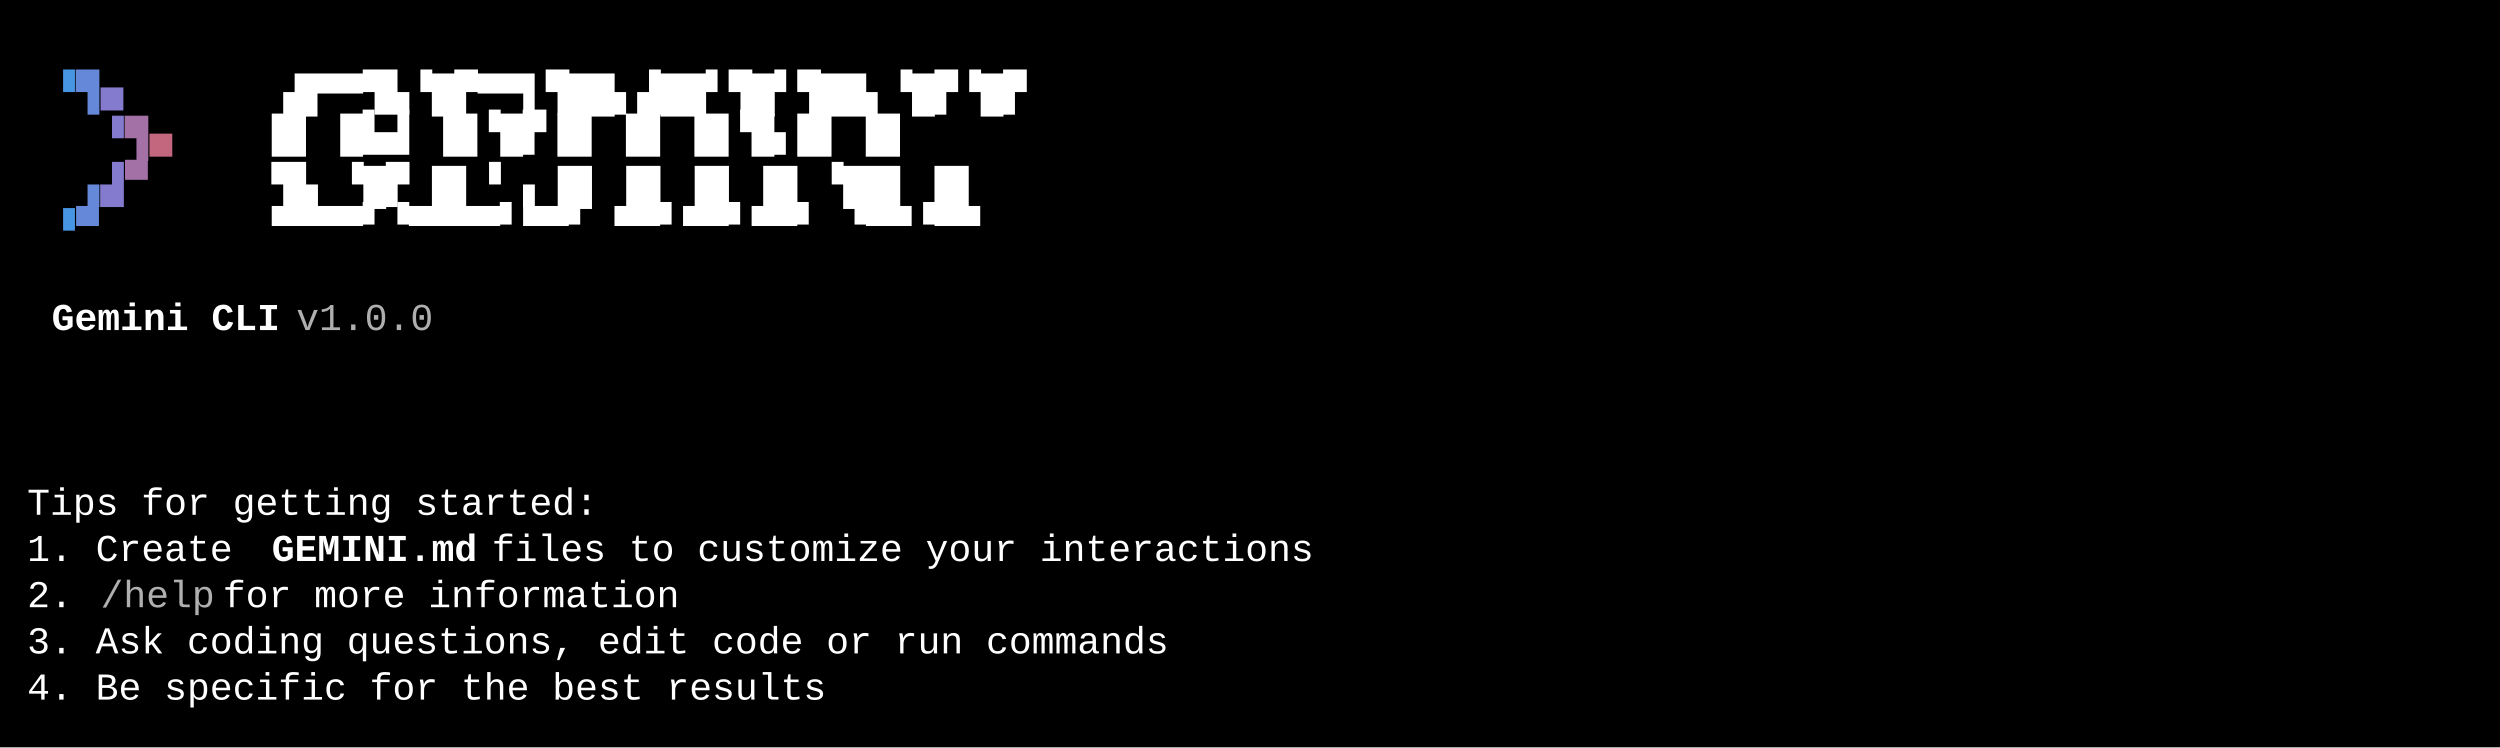
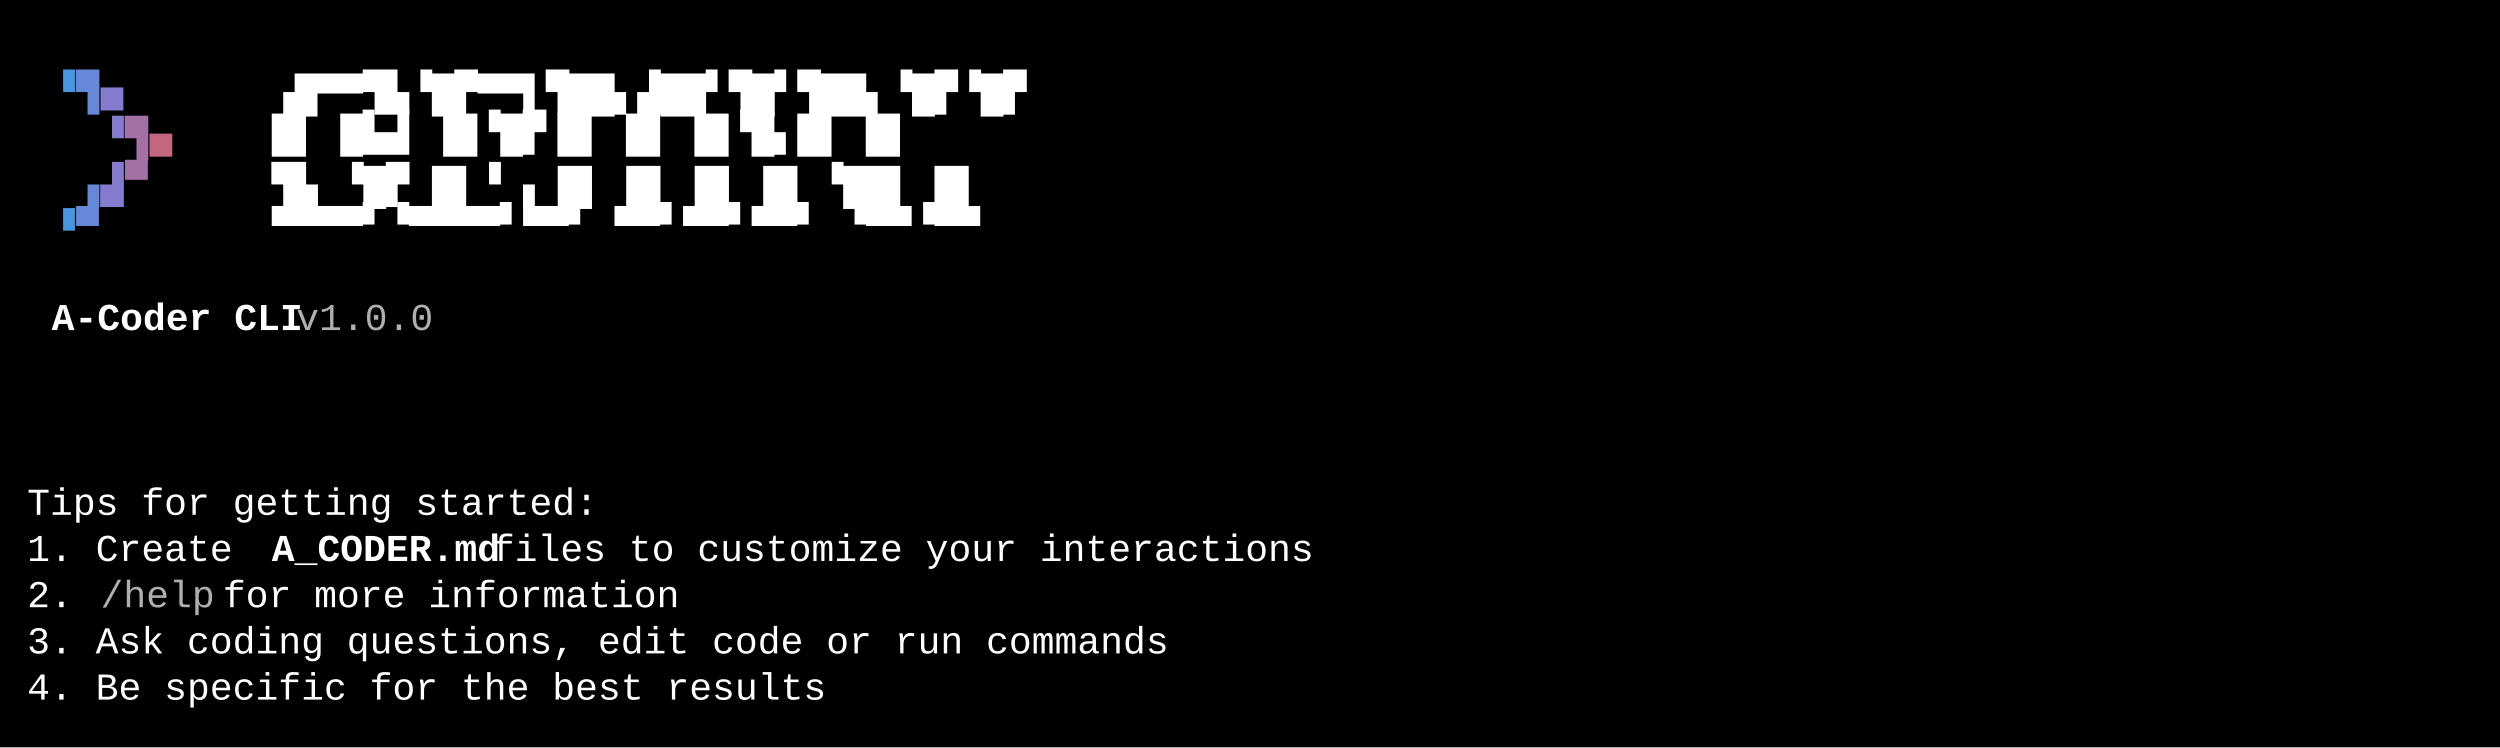
<svg xmlns="http://www.w3.org/2000/svg" width="920" height="275" viewBox="0 0 920 275">
  <style>
    text { font-family: Consolas, "Courier New", monospace; font-size: 14px; dominant-baseline: text-before-edge; white-space: pre; }
  </style>
  <rect width="920" height="275" fill="#000000" />
  <g transform="translate(10, 10)">
    <text x="9" y="19" fill="#4796e4" textLength="9" lengthAdjust="spacingAndGlyphs">▝</text>
    <text x="18" y="19" fill="#6688d9" textLength="9" lengthAdjust="spacingAndGlyphs">▜</text>
    <text x="27" y="19" fill="#847ace" textLength="9" lengthAdjust="spacingAndGlyphs">▄</text>
    <text x="90" y="19" fill="#ffffff" textLength="297" lengthAdjust="spacingAndGlyphs">▗█▀▀▜▙▝█▛▀▀▌▜██▖▟██▘▜█▘▜██▖▝█▛▝█▛</text>
    <text x="27" y="36" fill="#847ace" textLength="9" lengthAdjust="spacingAndGlyphs">▝</text>
    <text x="36" y="36" fill="#a471a7" textLength="9" lengthAdjust="spacingAndGlyphs">▜</text>
    <text x="45" y="36" fill="#c3677f" textLength="9" lengthAdjust="spacingAndGlyphs">▄</text>
    <text x="90" y="36" fill="#ffffff" textLength="297" lengthAdjust="spacingAndGlyphs">█▌     █▙▟  ▐█▝█▛▐█ ▐█ ▐█▝█▖█▌ █▌</text>
    <text x="18" y="53" fill="#6688d9" textLength="9" lengthAdjust="spacingAndGlyphs">▗</text>
    <text x="27" y="53" fill="#847ace" textLength="9" lengthAdjust="spacingAndGlyphs">▟</text>
    <text x="36" y="53" fill="#a471a7" textLength="9" lengthAdjust="spacingAndGlyphs">▀</text>
    <text x="90" y="53" fill="#ffffff" textLength="297" lengthAdjust="spacingAndGlyphs">▜▙ ▝█▛ █▌▝ ▖▐█   ▐█ ▐█ ▐█ ▝██▌ █▌</text>
    <text x="9" y="70" fill="#4796e4" textLength="9" lengthAdjust="spacingAndGlyphs">▝</text>
    <text x="18" y="70" fill="#6688d9" textLength="9" lengthAdjust="spacingAndGlyphs">▀</text>
    <text x="90" y="70" fill="#ffffff" textLength="297" lengthAdjust="spacingAndGlyphs"> ▀▀▀▀▘▝▀▀▀▀▘▀▀▘  ▀▀▘▀▀▘▀▀▘ ▝▀▀▝▀▀</text>
-     <text x="9" y="104" fill="#ffffff" textLength="90" lengthAdjust="spacingAndGlyphs" font-weight="bold">Gemini CLI</text>
+     <text x="9" y="104" fill="#ffffff" textLength="90" lengthAdjust="spacingAndGlyphs" font-weight="bold">A-Coder CLI</text>
    <text x="99" y="104" fill="#afafaf" textLength="63" lengthAdjust="spacingAndGlyphs"> v1.0.0</text>
    <text x="0" y="172" fill="#ffffff" textLength="225" lengthAdjust="spacingAndGlyphs">Tips for getting started:</text>
    <text x="0" y="189" fill="#ffffff" textLength="90" lengthAdjust="spacingAndGlyphs">1. Create </text>
-     <text x="90" y="189" fill="#ffffff" textLength="81" lengthAdjust="spacingAndGlyphs" font-weight="bold">GEMINI.md</text>
+     <text x="90" y="189" fill="#ffffff" textLength="81" lengthAdjust="spacingAndGlyphs" font-weight="bold">A_CODER.md</text>
    <text x="171" y="189" fill="#ffffff" textLength="333" lengthAdjust="spacingAndGlyphs"> files to customize your interactions</text>
    <text x="0" y="206" fill="#ffffff" textLength="27" lengthAdjust="spacingAndGlyphs">2. </text>
    <text x="27" y="206" fill="#afafaf" textLength="45" lengthAdjust="spacingAndGlyphs">/help</text>
    <text x="72" y="206" fill="#ffffff" textLength="189" lengthAdjust="spacingAndGlyphs"> for more information</text>
    <text x="0" y="223" fill="#ffffff" textLength="450" lengthAdjust="spacingAndGlyphs">3. Ask coding questions, edit code or run commands</text>
    <text x="0" y="240" fill="#ffffff" textLength="315" lengthAdjust="spacingAndGlyphs">4. Be specific for the best results</text>
  </g>
</svg>
